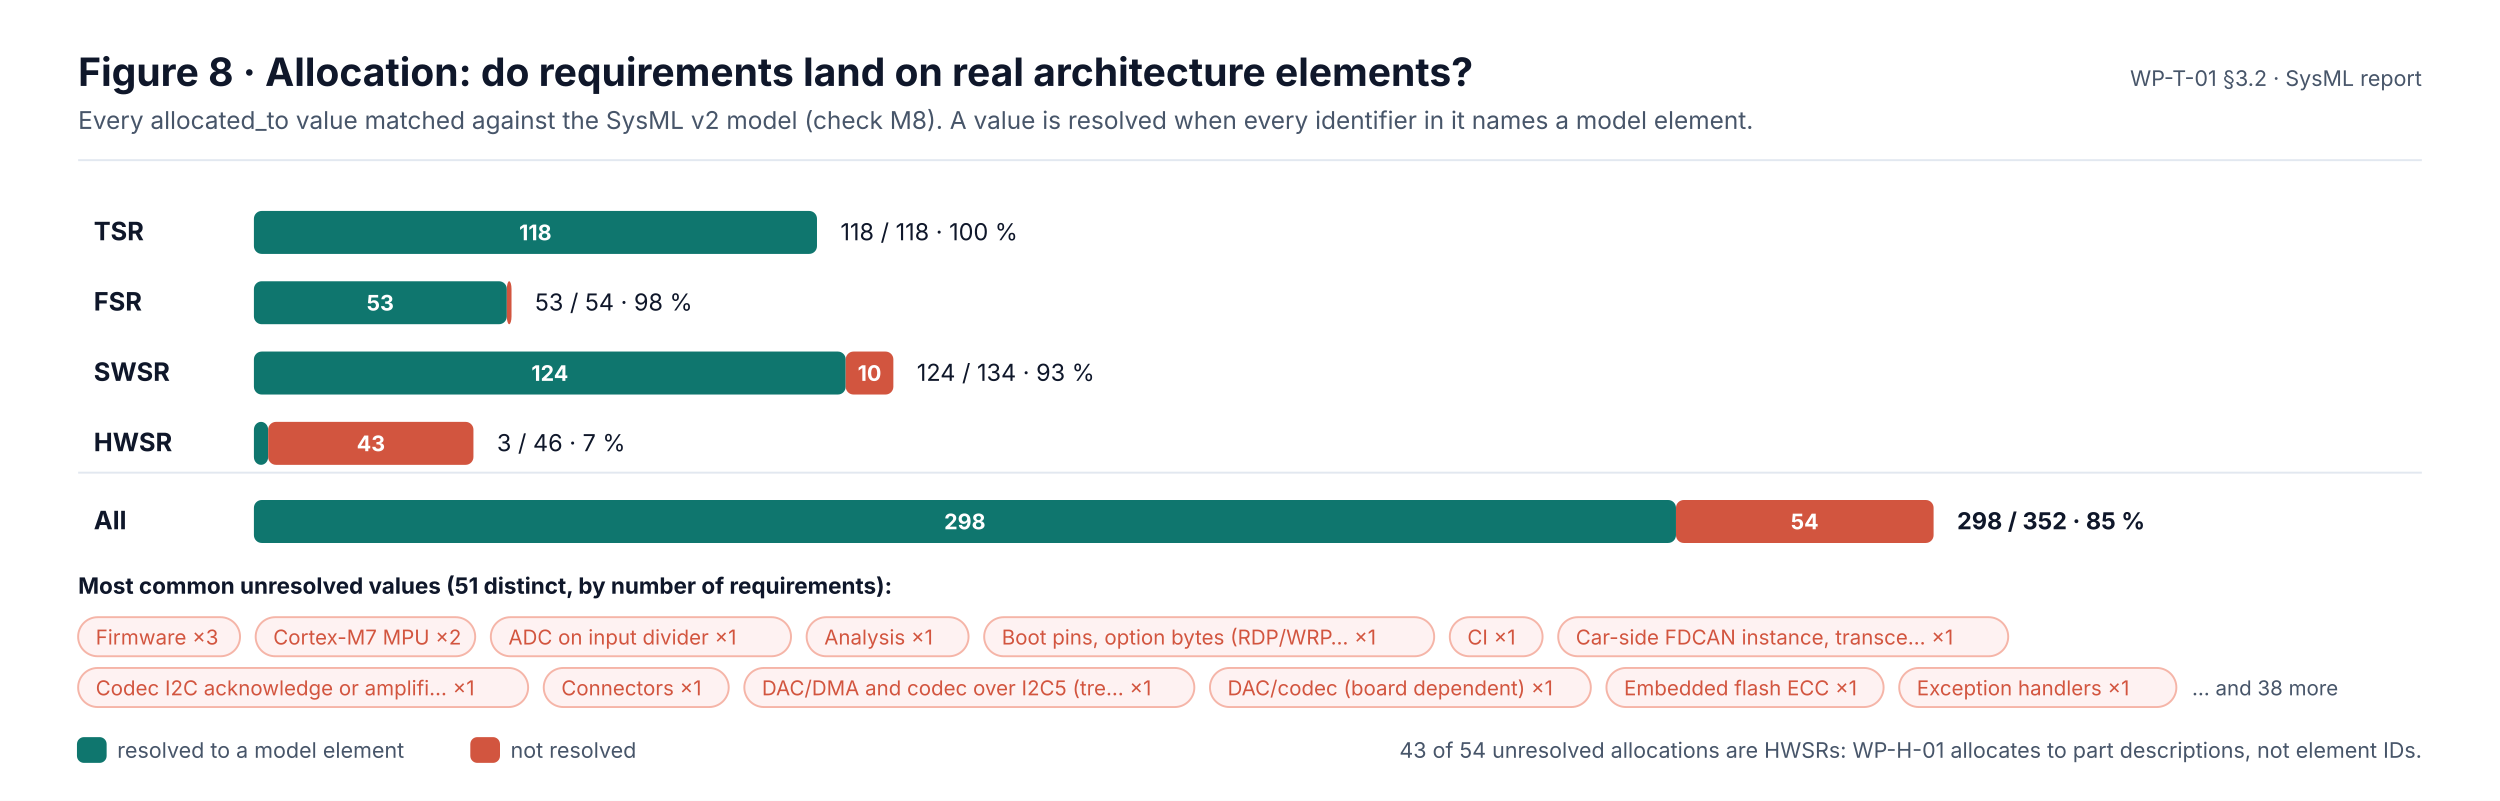
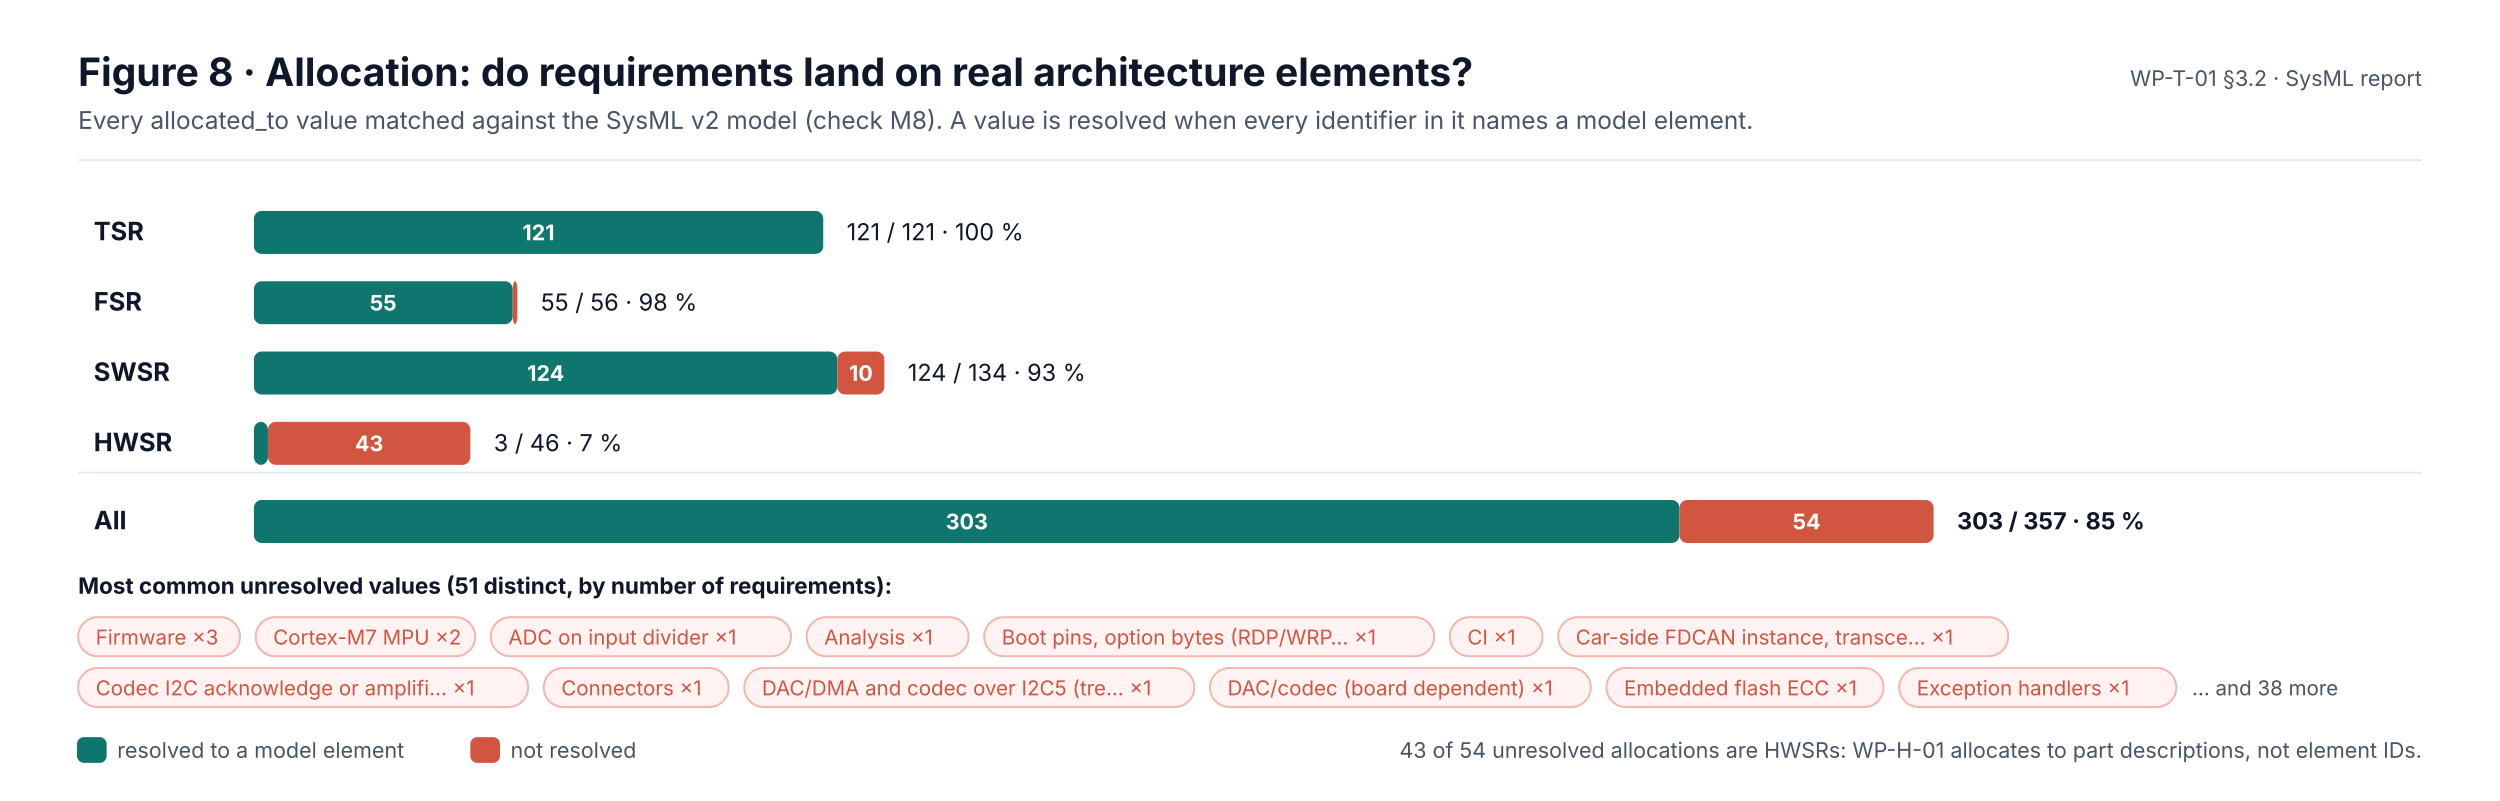
<svg xmlns="http://www.w3.org/2000/svg" width="1280" height="410" viewBox="0 0 1280 410" font-family="Inter, 'Segoe UI', Helvetica, Arial, sans-serif" role="img">
  <defs>
    <marker id="ink" viewBox="0 0 10 10" refX="9" refY="5" markerWidth="7" markerHeight="7" orient="auto-start-reverse">
      <path d="M0,0 L10,5 L0,10 z" fill="#0F172A" />
    </marker>
    <marker id="muted" viewBox="0 0 10 10" refX="9" refY="5" markerWidth="7" markerHeight="7" orient="auto-start-reverse">
      <path d="M0,0 L10,5 L0,10 z" fill="#475569" />
    </marker>
    <marker id="faint" viewBox="0 0 10 10" refX="9" refY="5" markerWidth="7" markerHeight="7" orient="auto-start-reverse">
      <path d="M0,0 L10,5 L0,10 z" fill="#94A3B8" />
    </marker>
    <marker id="safety" viewBox="0 0 10 10" refX="9" refY="5" markerWidth="7" markerHeight="7" orient="auto-start-reverse">
      <path d="M0,0 L10,5 L0,10 z" fill="#C2410C" />
    </marker>
    <marker id="sw" viewBox="0 0 10 10" refX="9" refY="5" markerWidth="7" markerHeight="7" orient="auto-start-reverse">
      <path d="M0,0 L10,5 L0,10 z" fill="#0F766E" />
    </marker>
    <marker id="hw" viewBox="0 0 10 10" refX="9" refY="5" markerWidth="7" markerHeight="7" orient="auto-start-reverse">
      <path d="M0,0 L10,5 L0,10 z" fill="#4F46E5" />
    </marker>
    <marker id="aou" viewBox="0 0 10 10" refX="9" refY="5" markerWidth="7" markerHeight="7" orient="auto-start-reverse">
      <path d="M0,0 L10,5 L0,10 z" fill="#D97706" />
    </marker>
    <marker id="red" viewBox="0 0 10 10" refX="9" refY="5" markerWidth="7" markerHeight="7" orient="auto-start-reverse">
      <path d="M0,0 L10,5 L0,10 z" fill="#D2553F" />
    </marker>
  </defs>
  <rect x="0" y="0" width="1280" height="410" rx="0" fill="#FFFFFF" stroke="none" stroke-width="0" />
  <text x="40" y="44" font-size="20" fill="#0F172A" font-weight="700">Figure 8 · Allocation: do requirements land on real architecture elements?</text>
  <text x="40" y="66" font-size="12.5" fill="#475569">Every allocated_to value matched against the SysML v2 model (check M8). A value is resolved when every identifier in it names a model element.</text>
  <text x="1240" y="44" font-size="11" fill="#475569" text-anchor="end">WP-T-01 §3.2 · SysML report</text>
  <line x1="40" y1="82" x2="1240" y2="82" stroke="#E2E8F0" stroke-width="1" />
  <text x="48" y="123" font-size="13" fill="#0F172A" font-weight="700">TSR</text>
-   <rect x="130" y="108" width="288.3" height="22" rx="4" fill="#0F766E" stroke="none" stroke-width="0" />
-   <text x="274.1" y="123" font-size="11" fill="#FFFFFF" font-weight="700" text-anchor="middle">118</text>
-   <text x="430.3" y="123" font-size="12" fill="#0F172A">118 / 118 · 100 %</text>
+   <rect x="130" y="108" width="291.5" height="22" rx="4" fill="#0F766E" stroke="none" stroke-width="0" />
+   <text x="275.7" y="123" font-size="11" fill="#FFFFFF" font-weight="700" text-anchor="middle">121</text>
+   <text x="433.5" y="123" font-size="12" fill="#0F172A">121 / 121 · 100 %</text>
  <text x="48" y="159" font-size="13" fill="#0F172A" font-weight="700">FSR</text>
-   <rect x="130" y="144" width="129.5" height="22" rx="4" fill="#0F766E" stroke="none" stroke-width="0" />
-   <text x="194.7" y="159" font-size="11" fill="#FFFFFF" font-weight="700" text-anchor="middle">53</text>
-   <rect x="259.5" y="144" width="2.4" height="22" rx="4" fill="#D2553F" stroke="none" stroke-width="0" />
-   <text x="273.9" y="159" font-size="12" fill="#0F172A">53 / 54 · 98 %</text>
+   <rect x="130" y="144" width="132.5" height="22" rx="4" fill="#0F766E" stroke="none" stroke-width="0" />
+   <text x="196.2" y="159" font-size="11" fill="#FFFFFF" font-weight="700" text-anchor="middle">55</text>
+   <rect x="262.5" y="144" width="2.4" height="22" rx="4" fill="#D2553F" stroke="none" stroke-width="0" />
+   <text x="276.9" y="159" font-size="12" fill="#0F172A">55 / 56 · 98 %</text>
  <text x="48" y="195" font-size="13" fill="#0F172A" font-weight="700">SWSR</text>
-   <rect x="130" y="180" width="303" height="22" rx="4" fill="#0F766E" stroke="none" stroke-width="0" />
-   <text x="281.5" y="195" font-size="11" fill="#FFFFFF" font-weight="700" text-anchor="middle">124</text>
-   <rect x="433" y="180" width="24.4" height="22" rx="4" fill="#D2553F" stroke="none" stroke-width="0" />
-   <text x="445.2" y="195" font-size="11" fill="#FFFFFF" font-weight="700" text-anchor="middle">10</text>
-   <text x="469.4" y="195" font-size="12" fill="#0F172A">124 / 134 · 93 %</text>
+   <rect x="130" y="180" width="298.7" height="22" rx="4" fill="#0F766E" stroke="none" stroke-width="0" />
+   <text x="279.4" y="195" font-size="11" fill="#FFFFFF" font-weight="700" text-anchor="middle">124</text>
+   <rect x="428.7" y="180" width="24.1" height="22" rx="4" fill="#D2553F" stroke="none" stroke-width="0" />
+   <text x="440.8" y="195" font-size="11" fill="#FFFFFF" font-weight="700" text-anchor="middle">10</text>
+   <text x="464.8" y="195" font-size="12" fill="#0F172A">124 / 134 · 93 %</text>
  <text x="48" y="231" font-size="13" fill="#0F172A" font-weight="700">HWSR</text>
-   <rect x="130" y="216" width="7.3" height="22" rx="4" fill="#0F766E" stroke="none" stroke-width="0" />
-   <rect x="137.3" y="216" width="105.1" height="22" rx="4" fill="#D2553F" stroke="none" stroke-width="0" />
-   <text x="189.9" y="231" font-size="11" fill="#FFFFFF" font-weight="700" text-anchor="middle">43</text>
-   <text x="254.4" y="231" font-size="12" fill="#0F172A">3 / 46 · 7 %</text>
+   <rect x="130" y="216" width="7.2" height="22" rx="4" fill="#0F766E" stroke="none" stroke-width="0" />
+   <rect x="137.2" y="216" width="103.6" height="22" rx="4" fill="#D2553F" stroke="none" stroke-width="0" />
+   <text x="189" y="231" font-size="11" fill="#FFFFFF" font-weight="700" text-anchor="middle">43</text>
+   <text x="252.8" y="231" font-size="12" fill="#0F172A">3 / 46 · 7 %</text>
  <line x1="40" y1="242" x2="1240" y2="242" stroke="#E2E8F0" stroke-width="1" />
  <text x="48" y="271" font-size="13" fill="#0F172A" font-weight="700">All</text>
-   <rect x="130" y="256" width="728.1" height="22" rx="4" fill="#0F766E" stroke="none" stroke-width="0" />
-   <text x="494" y="271" font-size="11" fill="#FFFFFF" font-weight="700" text-anchor="middle">298</text>
-   <rect x="858.1" y="256" width="131.9" height="22" rx="4" fill="#D2553F" stroke="none" stroke-width="0" />
-   <text x="924" y="271" font-size="11" fill="#FFFFFF" font-weight="700" text-anchor="middle">54</text>
-   <text x="1002" y="271" font-size="12" fill="#0F172A" font-weight="700">298 / 352 · 85 %</text>
+   <rect x="130" y="256" width="729.9" height="22" rx="4" fill="#0F766E" stroke="none" stroke-width="0" />
+   <text x="495" y="271" font-size="11" fill="#FFFFFF" font-weight="700" text-anchor="middle">303</text>
+   <rect x="859.9" y="256" width="130.1" height="22" rx="4" fill="#D2553F" stroke="none" stroke-width="0" />
+   <text x="925" y="271" font-size="11" fill="#FFFFFF" font-weight="700" text-anchor="middle">54</text>
+   <text x="1002" y="271" font-size="12" fill="#0F172A" font-weight="700">303 / 357 · 85 %</text>
  <text x="40" y="304" font-size="11.5" fill="#0F172A" font-weight="700">Most common unresolved values (51 distinct, by number of requirements):</text>
  <rect x="40" y="316" width="82.9" height="20" rx="10" fill="#FEF2F2" stroke="#F5B5A8" stroke-width="1" />
  <text x="49" y="330" font-size="10.5" fill="#D2553F">Firmware ×3</text>
  <rect x="130.9" y="316" width="112.4" height="20" rx="10" fill="#FEF2F2" stroke="#F5B5A8" stroke-width="1" />
  <text x="139.9" y="330" font-size="10.5" fill="#D2553F">Cortex-M7 MPU ×2</text>
  <rect x="251.3" y="316" width="153.7" height="20" rx="10" fill="#FEF2F2" stroke="#F5B5A8" stroke-width="1" />
  <text x="260.3" y="330" font-size="10.5" fill="#D2553F">ADC on input divider ×1</text>
  <rect x="413" y="316" width="82.9" height="20" rx="10" fill="#FEF2F2" stroke="#F5B5A8" stroke-width="1" />
  <text x="422" y="330" font-size="10.5" fill="#D2553F">Analysis ×1</text>
  <rect x="503.9" y="316" width="230.4" height="20" rx="10" fill="#FEF2F2" stroke="#F5B5A8" stroke-width="1" />
  <text x="512.9" y="330" font-size="10.5" fill="#D2553F">Boot pins, option bytes (RDP/WRP… ×1</text>
  <rect x="742.3" y="316" width="47.5" height="20" rx="10" fill="#FEF2F2" stroke="#F5B5A8" stroke-width="1" />
  <text x="751.3" y="330" font-size="10.5" fill="#D2553F">CI ×1</text>
  <rect x="797.8" y="316" width="230.4" height="20" rx="10" fill="#FEF2F2" stroke="#F5B5A8" stroke-width="1" />
  <text x="806.8" y="330" font-size="10.5" fill="#D2553F">Car-side FDCAN instance, transce… ×1</text>
  <rect x="40" y="342" width="230.4" height="20" rx="10" fill="#FEF2F2" stroke="#F5B5A8" stroke-width="1" />
  <text x="49" y="356" font-size="10.5" fill="#D2553F">Codec I2C acknowledge or amplifi… ×1</text>
  <rect x="278.4" y="342" width="94.7" height="20" rx="10" fill="#FEF2F2" stroke="#F5B5A8" stroke-width="1" />
  <text x="287.4" y="356" font-size="10.5" fill="#D2553F">Connectors ×1</text>
  <rect x="381.1" y="342" width="230.4" height="20" rx="10" fill="#FEF2F2" stroke="#F5B5A8" stroke-width="1" />
  <text x="390.1" y="356" font-size="10.5" fill="#D2553F">DAC/DMA and codec over I2C5 (tre… ×1</text>
  <rect x="619.5" y="342" width="195" height="20" rx="10" fill="#FEF2F2" stroke="#F5B5A8" stroke-width="1" />
  <text x="628.5" y="356" font-size="10.5" fill="#D2553F">DAC/codec (board dependent) ×1</text>
  <rect x="822.5" y="342" width="141.9" height="20" rx="10" fill="#FEF2F2" stroke="#F5B5A8" stroke-width="1" />
  <text x="831.5" y="356" font-size="10.5" fill="#D2553F">Embedded flash ECC ×1</text>
  <rect x="972.4" y="342" width="141.9" height="20" rx="10" fill="#FEF2F2" stroke="#F5B5A8" stroke-width="1" />
  <text x="981.4" y="356" font-size="10.5" fill="#D2553F">Exception handlers ×1</text>
  <text x="1122.3" y="356" font-size="10.5" fill="#475569">… and 38 more</text>
  <rect x="40" y="378" width="14" height="12" rx="3" fill="#0F766E" stroke="#0F766E" stroke-width="1.2" />
  <text x="60" y="388" font-size="11" fill="#475569">resolved to a model element</text>
  <rect x="241.4" y="378" width="14" height="12" rx="3" fill="#D2553F" stroke="#D2553F" stroke-width="1.2" />
  <text x="261.4" y="388" font-size="11" fill="#475569">not resolved</text>
  <text x="1240" y="388" font-size="11" fill="#475569" text-anchor="end">43 of 54 unresolved allocations are HWSRs: WP-H-01 allocates to part descriptions, not element IDs.</text>
</svg>
